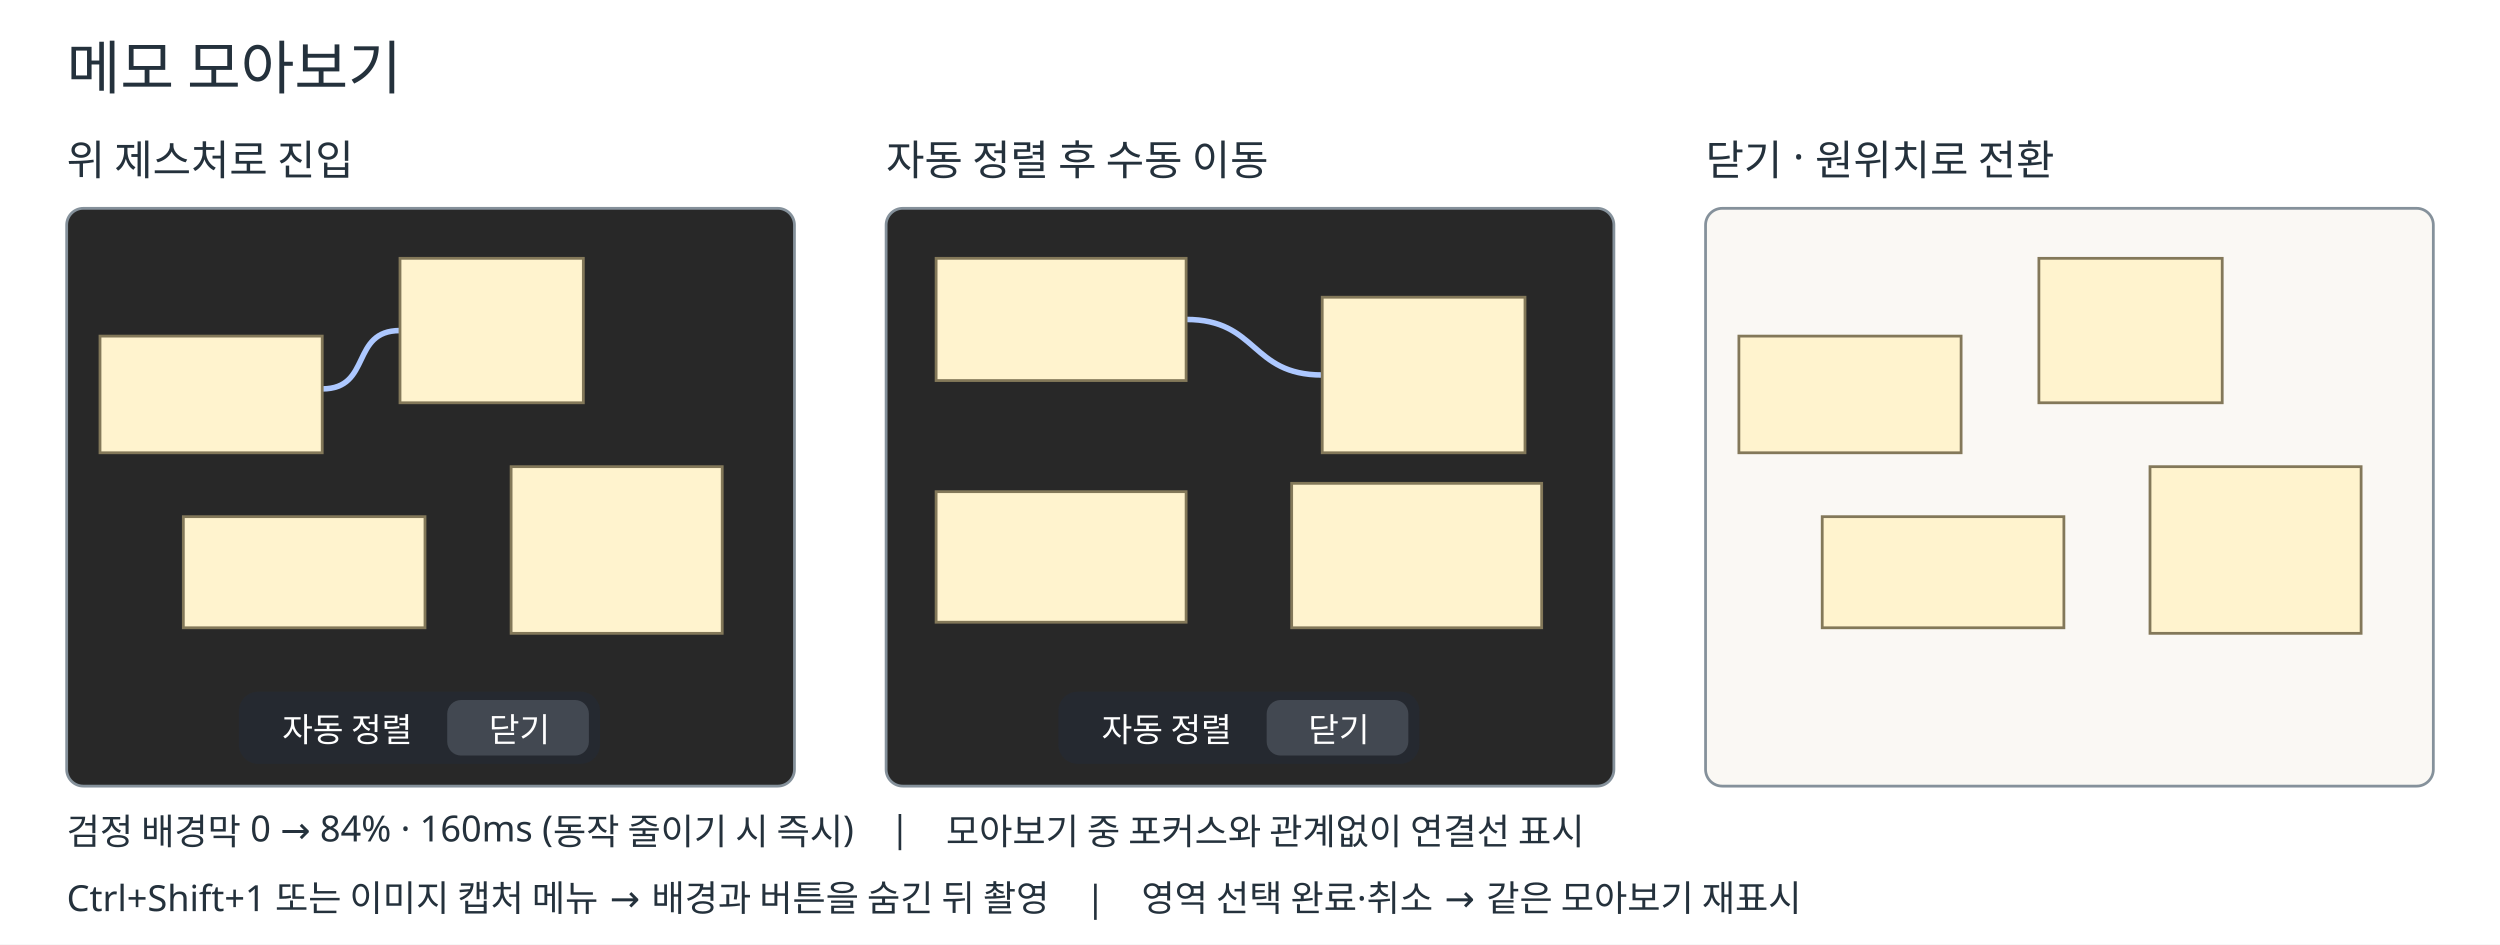
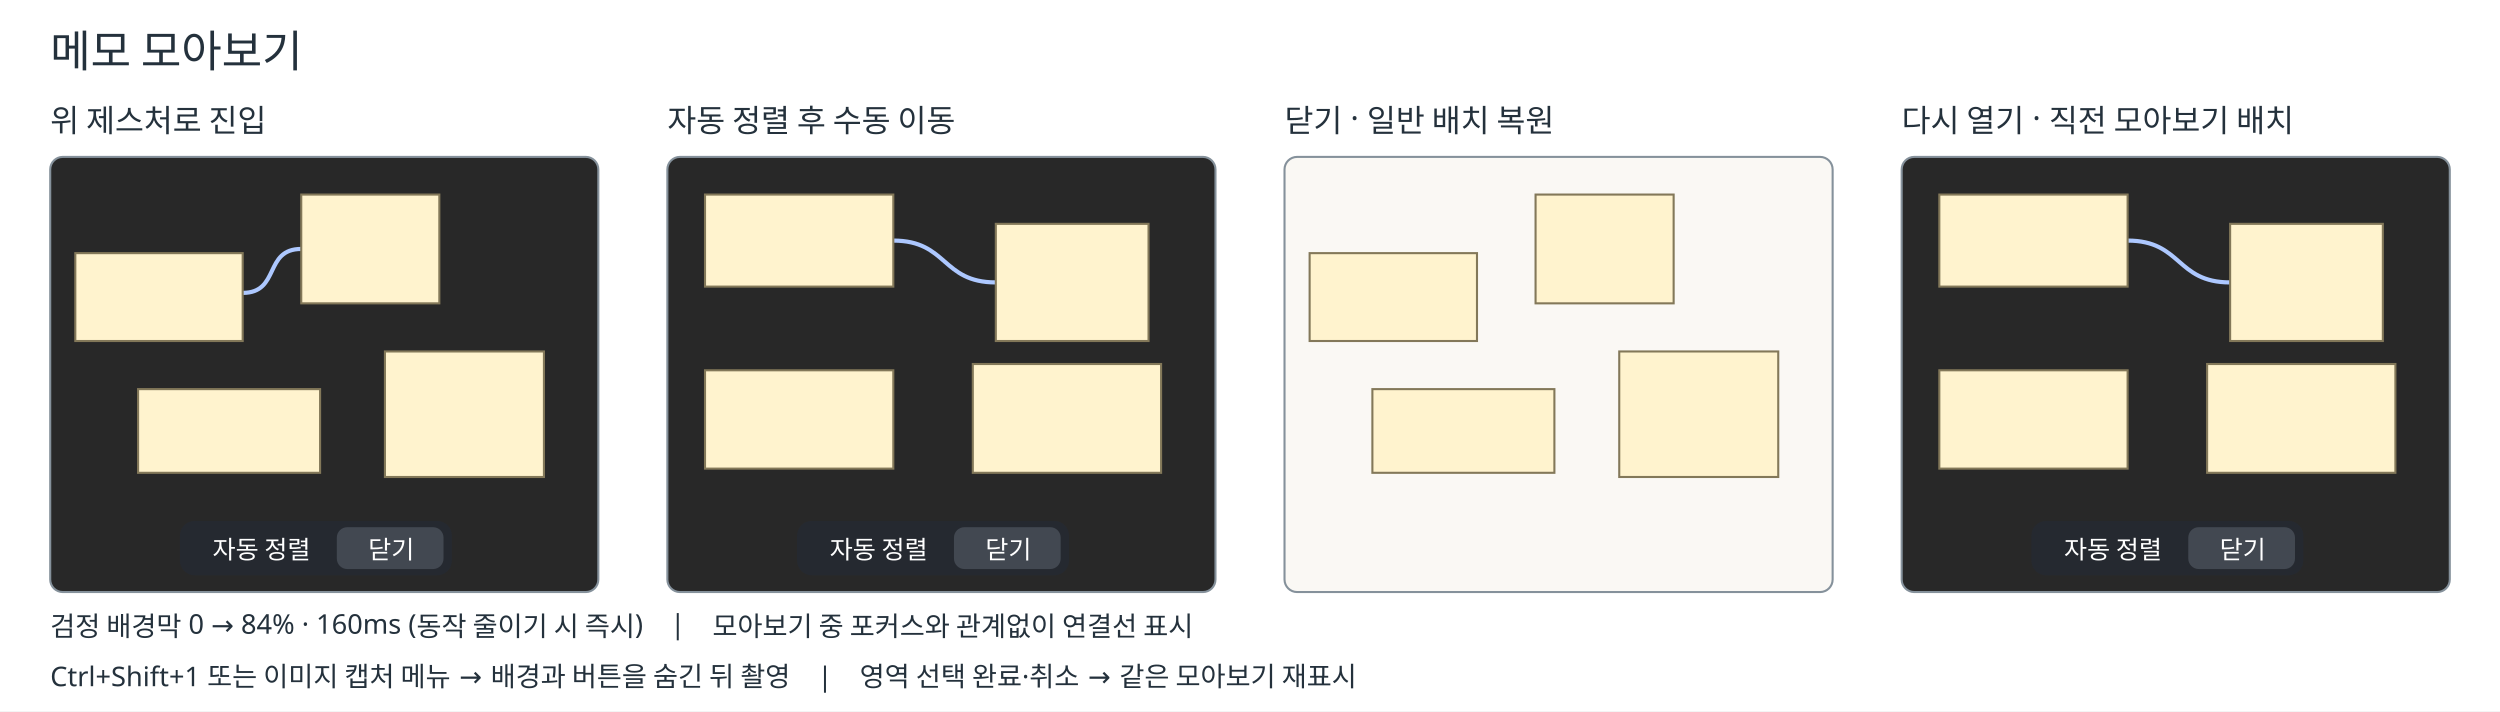
- <svg xmlns="http://www.w3.org/2000/svg" width="900" height="340" viewBox="0 0 900 340" role="img" aria-labelledby="title desc">
+ <svg xmlns="http://www.w3.org/2000/svg" width="1195" height="340" viewBox="0 0 1195 340" role="img" aria-labelledby="title desc">
  <defs>
    <g id="original" fill="#fff3ce" stroke="#837859">
      <rect x="12" y="46" width="80" height="42" />
      <rect x="120" y="18" width="66" height="52" />
      <rect x="42" y="111" width="87" height="40" />
      <rect x="160" y="93" width="76" height="60" />
    </g>
    <g id="controls" font-size="12" fill="white" text-anchor="middle">
      <rect x="62" y="174" width="130" height="26" rx="7" fill="#252930" />
      <rect x="137" y="177" width="51" height="20" rx="5" fill="#424851" />
      <text x="101" y="192">자동 정렬</text>
      <text x="163" y="192">닫기</text>
    </g>
-   </defs>
-   <rect width="900" height="340" fill="white" />
-   <g font-family="sans-serif" fill="#24313c">
-     <text x="24" y="32" font-size="21">메모 모아보기</text>
-     <g font-size="15">
-       <text x="24" y="63">위 제스처로 진입</text>
-       <text x="319" y="63">자동 정렬 후 수동 이동</text>
-       <text x="614" y="63">닫기 · 원위치로 전환</text>
-     </g>
-     <g transform="translate(24 75)">
-       <rect width="262" height="208" rx="6" fill="#000" fill-opacity=".84" stroke="#85919b" />
-       <path d="M92 65C110 65 102 44 120 44" fill="none" stroke="#adc8ff" stroke-width="2" />
-       <use href="#original" />
-       <use href="#controls" />
-     </g>
-     <g transform="translate(319 75)">
+     <g id="arranged">
      <rect width="262" height="208" rx="6" fill="#000" fill-opacity=".84" stroke="#85919b" />
      <path d="M108 40C134 40 131 60 157 60" fill="none" stroke="#adc8ff" stroke-width="2" />
      <g fill="#fff3ce" stroke="#837859">
        <rect x="18" y="18" width="90" height="44" />
        <rect x="157" y="32" width="73" height="56" />
        <rect x="18" y="102" width="90" height="47" />
        <rect x="146" y="99" width="90" height="52" />
      </g>
      <use href="#controls" />
    </g>
+   </defs>
+   <rect width="1195" height="340" fill="white" />
+   <g font-family="sans-serif" fill="#24313c">
+     <text x="24" y="32" font-size="21">메모 모아보기</text>
+     <g font-size="15">
+       <text x="24" y="63">위 제스처로 진입</text>
+       <text x="319" y="63">자동 정렬 후 수동 이동</text>
+       <text x="614" y="63">닫기 · 일반 배치 복원</text>
+       <text x="909" y="63">다시 열기 · 직전 모아보기 배치</text>
+     </g>
+     <g transform="translate(24 75)">
+       <rect width="262" height="208" rx="6" fill="#000" fill-opacity=".84" stroke="#85919b" />
+       <path d="M92 65C110 65 102 44 120 44" fill="none" stroke="#adc8ff" stroke-width="2" />
+       <use href="#original" />
+       <use href="#controls" />
+     </g>
+     <use href="#arranged" transform="translate(319 75)" />
    <g transform="translate(614 75)">
      <rect width="262" height="208" rx="6" fill="#faf8f4" stroke="#85919b" />
      <use href="#original" />
    </g>
+     <use href="#arranged" transform="translate(909 75)" />
    <text x="24" y="304" font-size="13">검정 배경막 0 → 84% · 160ms (동작 줄이기 시 즉시)　|　모아보기 중 포커스와 관계없이 연결선 표시</text>
    <text x="24" y="328" font-size="13">Ctrl+Shift+1 또는 이미지 캡처 메뉴 → 배경과 버튼을 숨긴 뒤 촬영　|　영역 선택 완료·취소 → 같은 모아보기 재표시</text>
  </g>
</svg>
